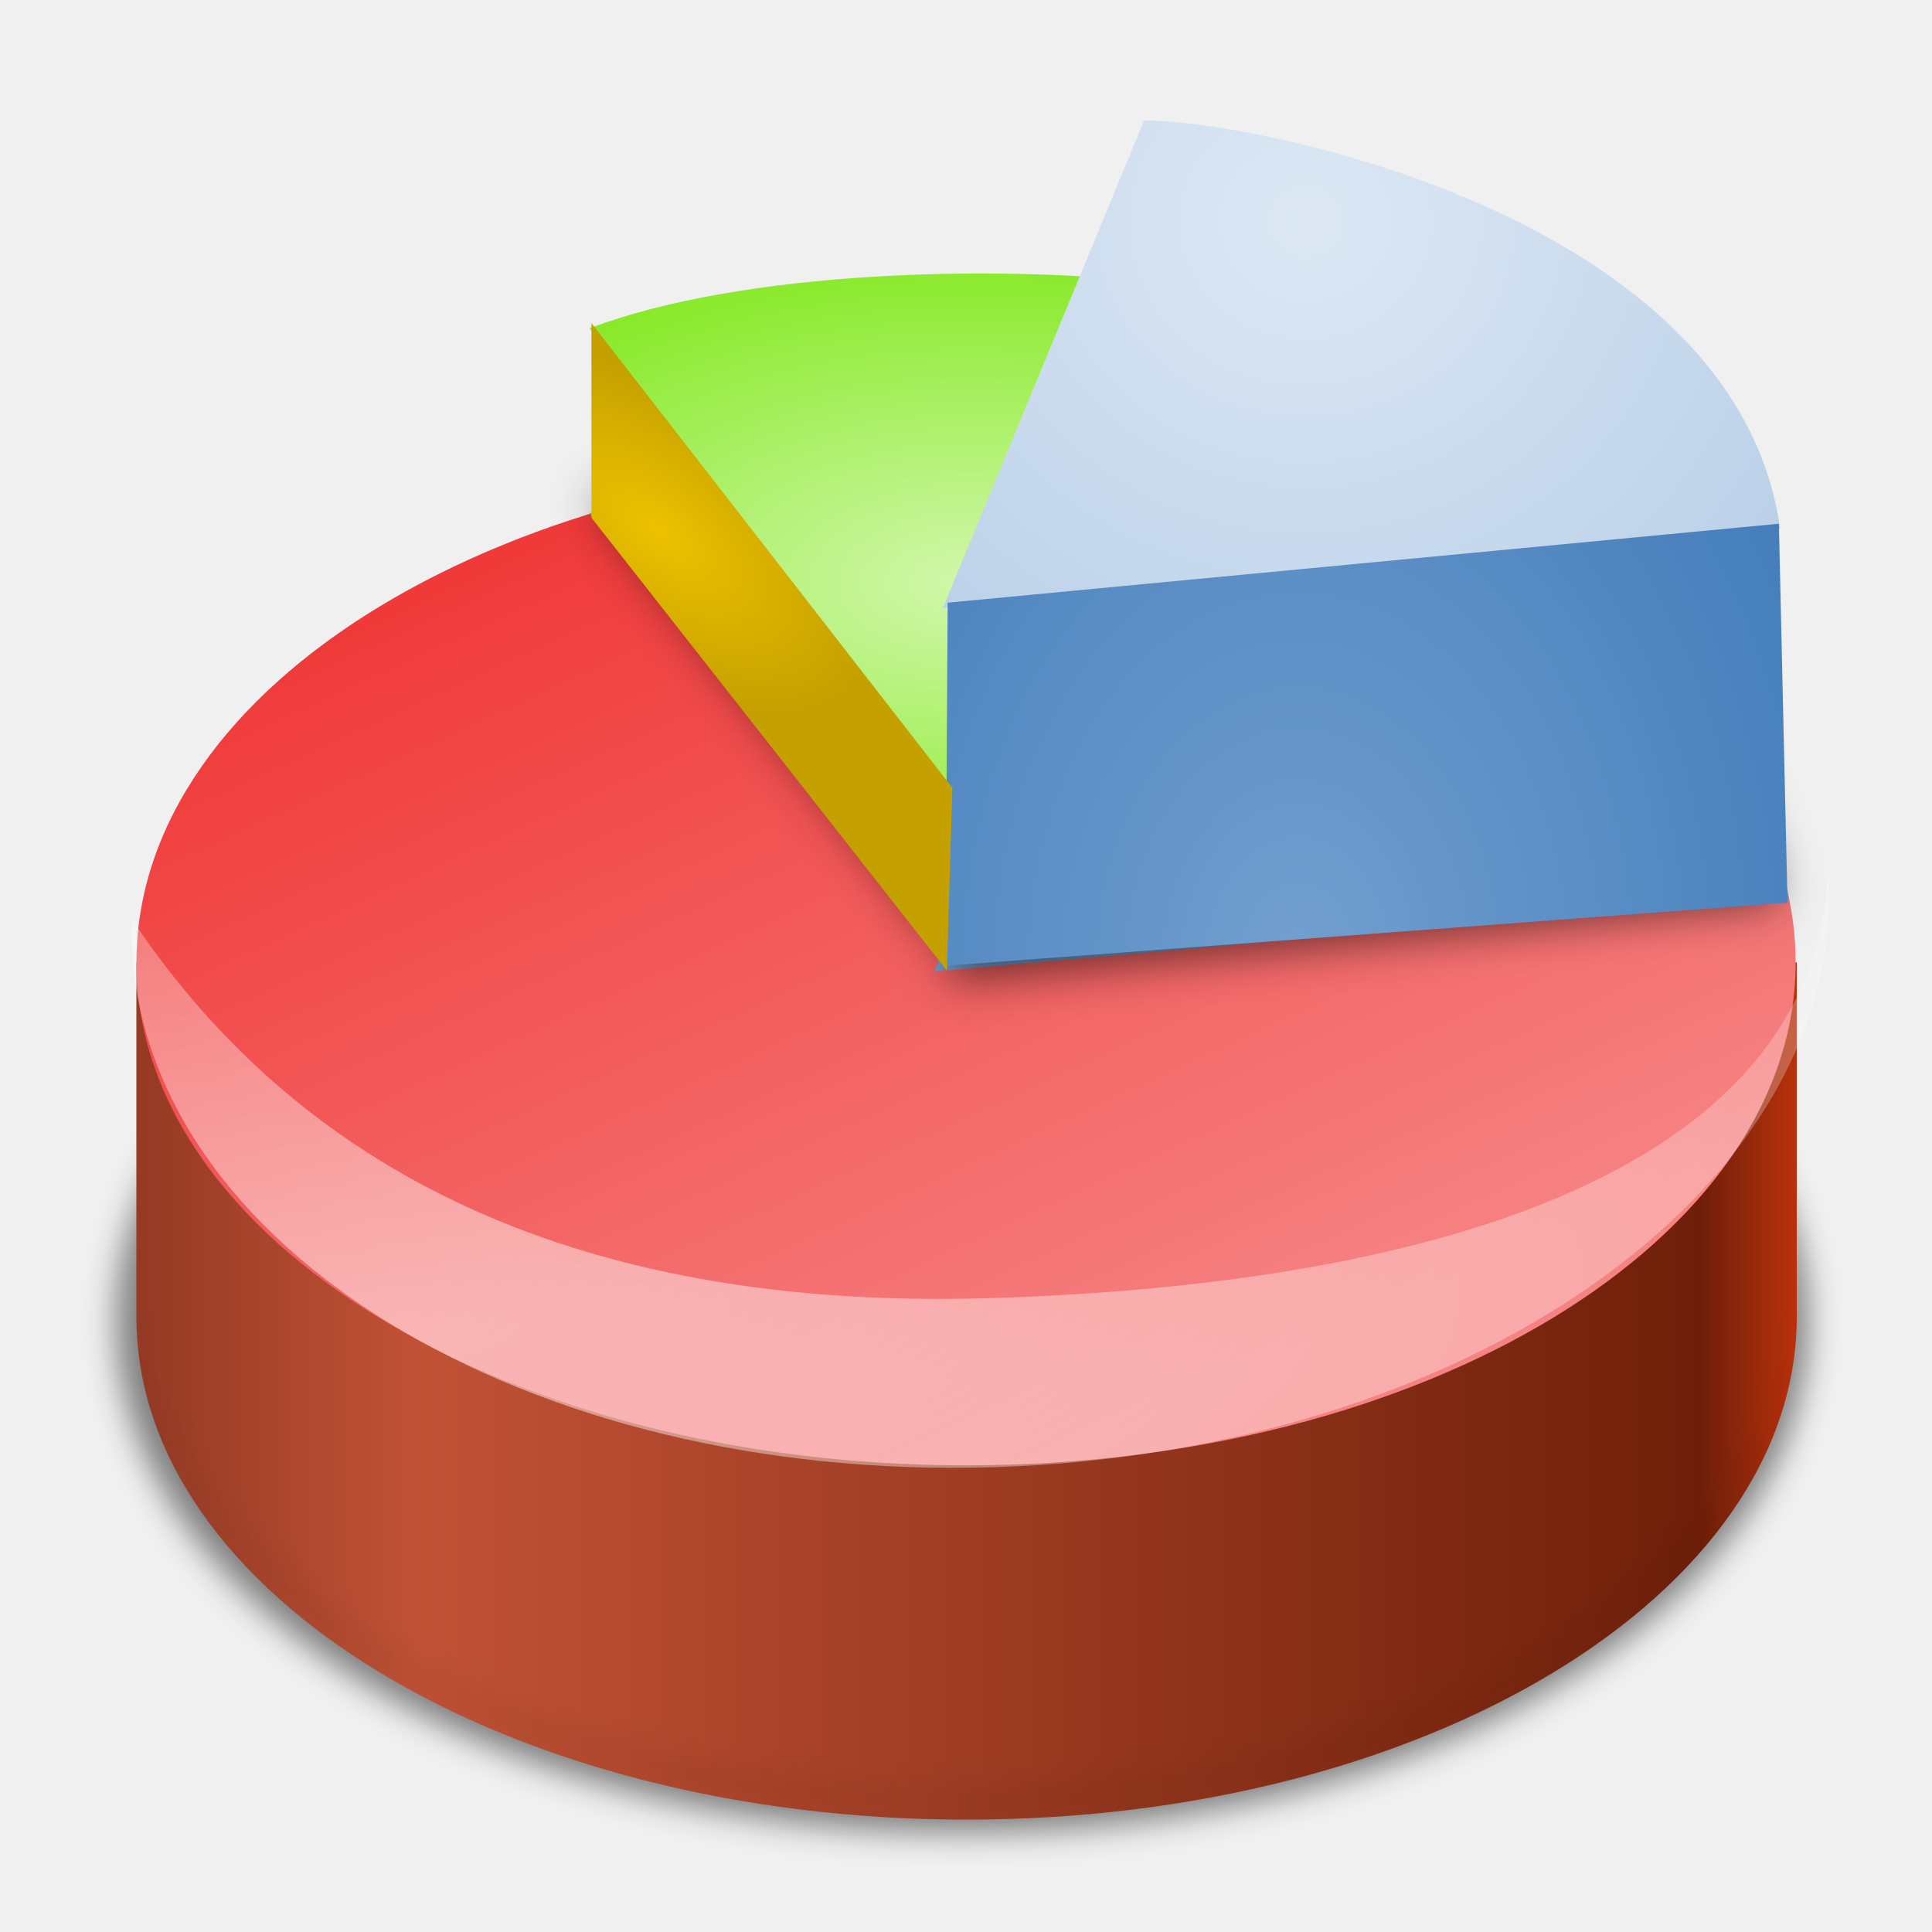
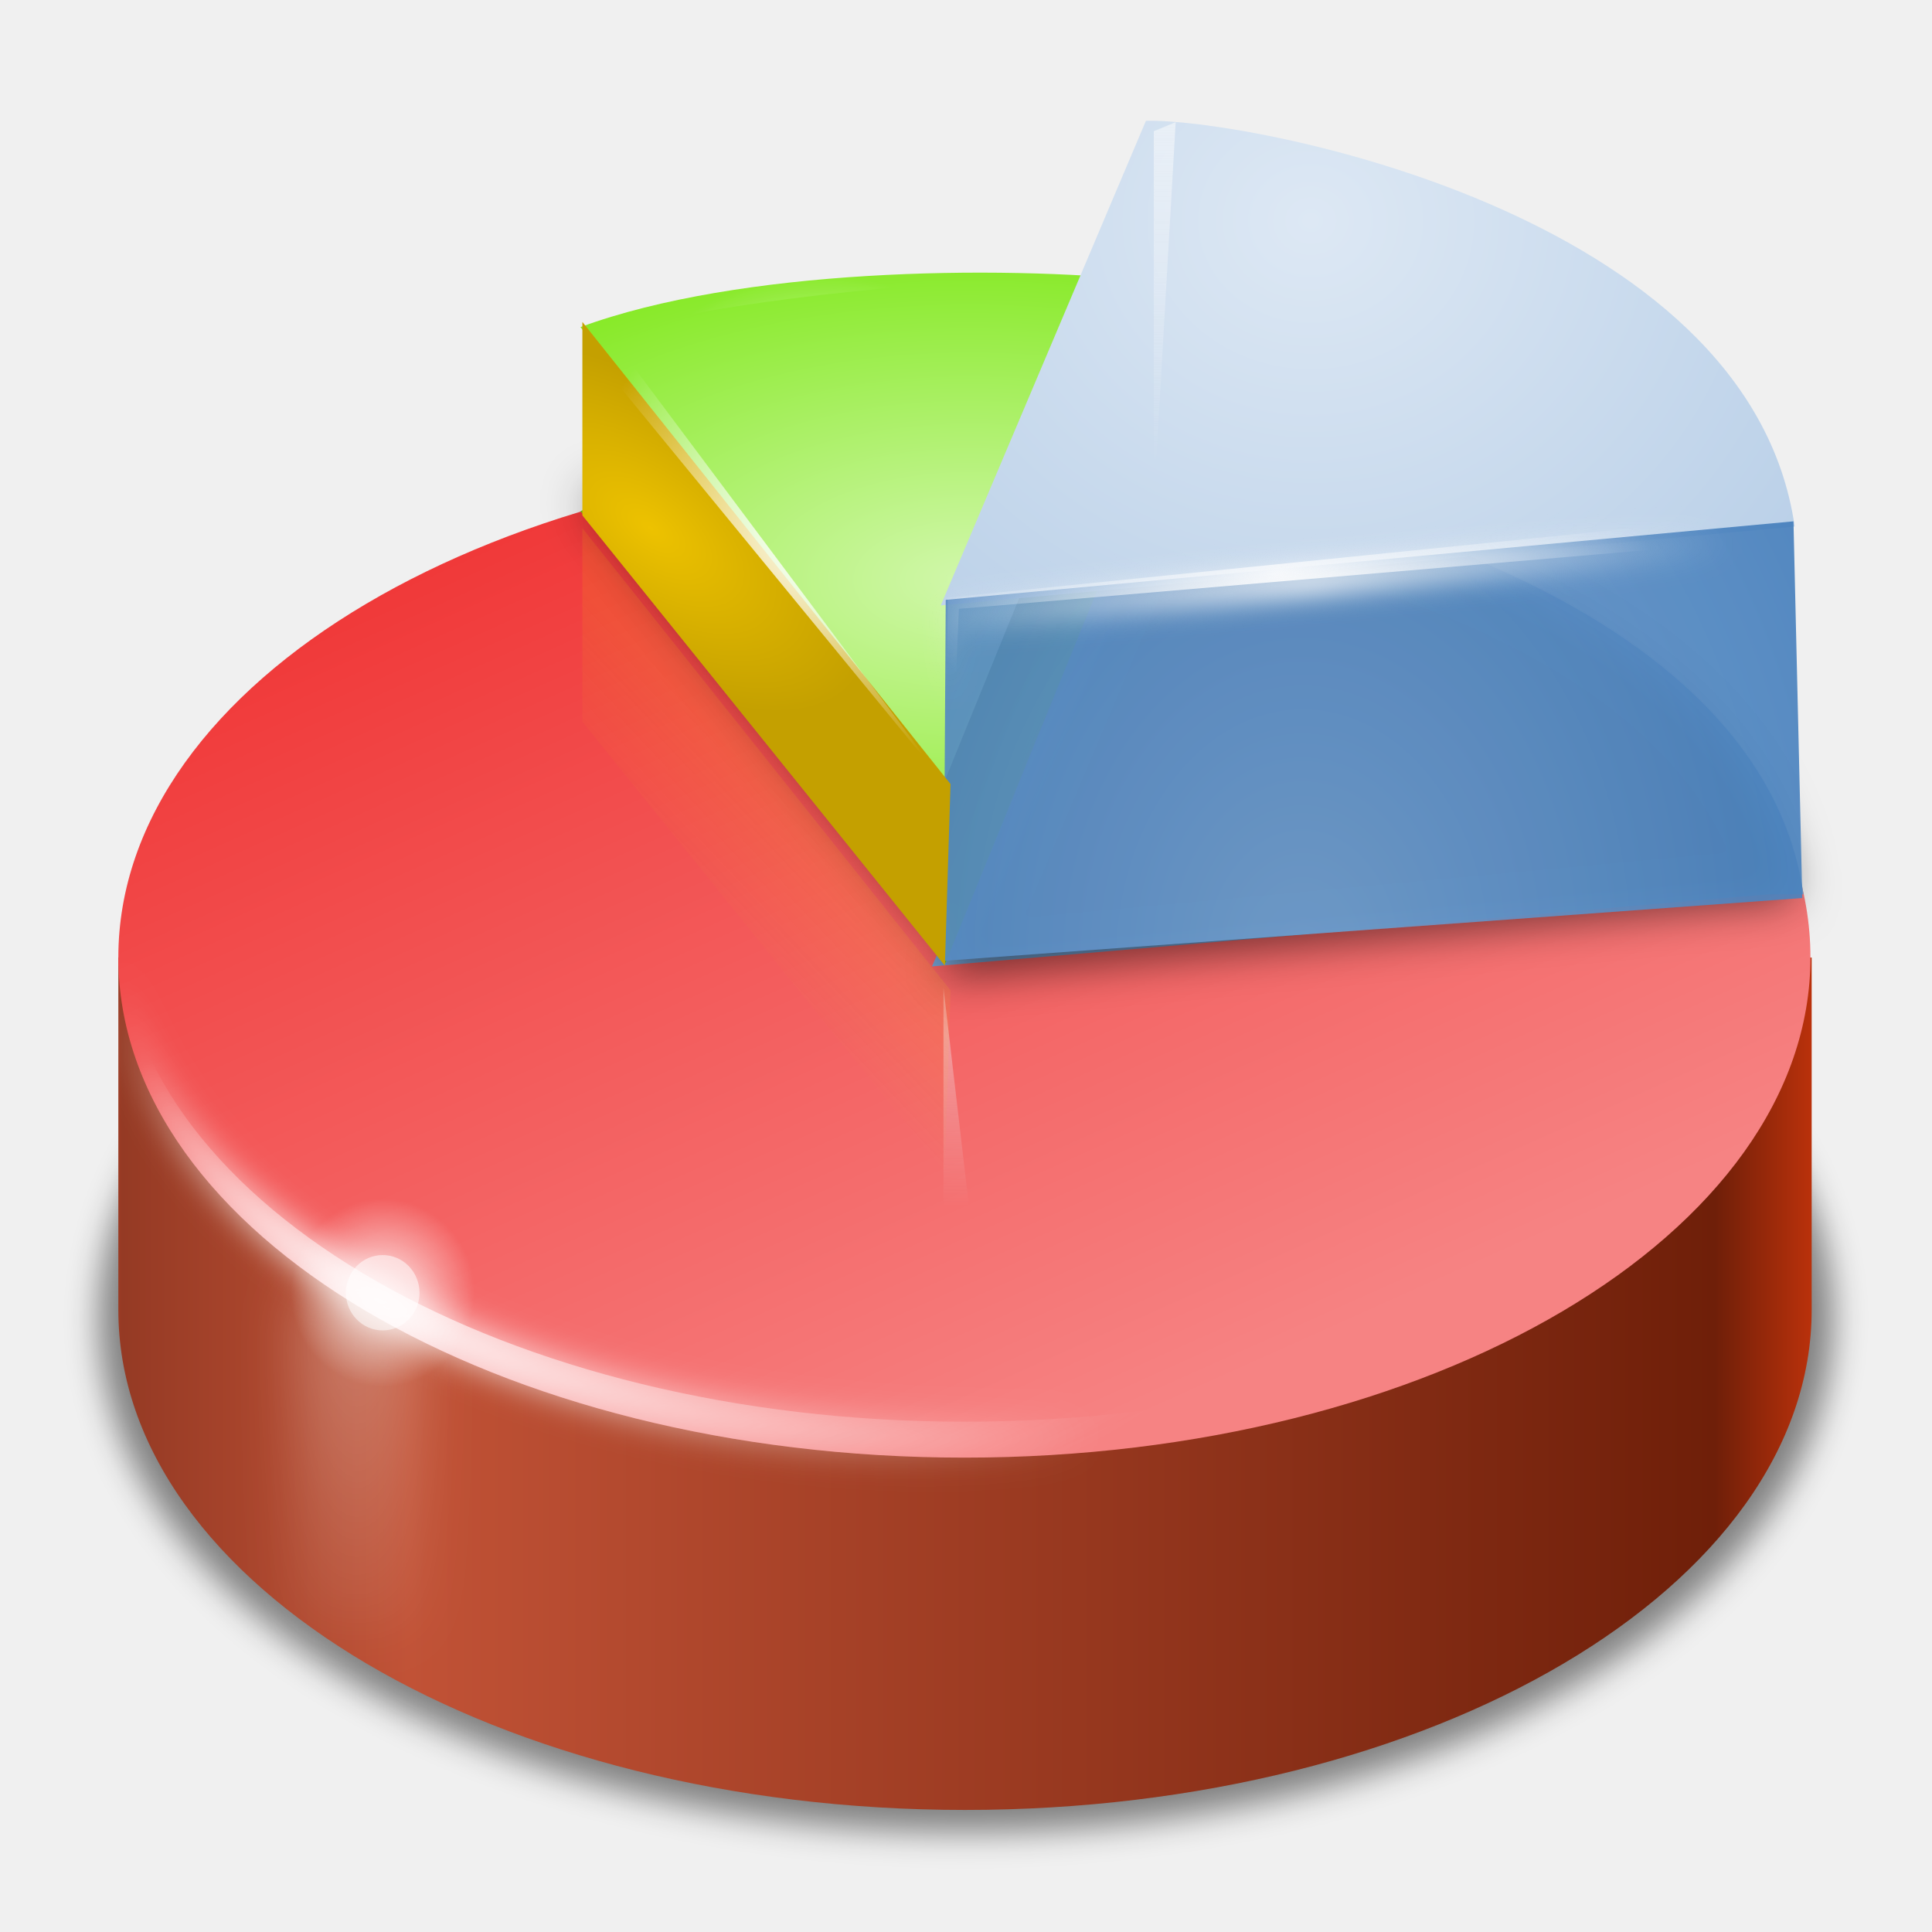
- <svg xmlns="http://www.w3.org/2000/svg" xmlns:xlink="http://www.w3.org/1999/xlink" width="24" height="24" id="svg2" version="1.1">
+ <svg xmlns="http://www.w3.org/2000/svg" xmlns:xlink="http://www.w3.org/1999/xlink" width="32" height="32" id="svg2" version="1.1">
  <defs id="defs4">
    <linearGradient y2="98.883" x2="118.348" y1="81.176" x1="106.025" gradientUnits="userSpaceOnUse" id="linearGradient17659-4">
      <stop id="stop17661-0" style="stop-color:#da4522;stop-opacity:1;" offset="0" />
      <stop offset="0.025" style="stop-color:#953a24;stop-opacity:1;" id="stop17667-4" />
      <stop offset="0.19" style="stop-color:#c15236;stop-opacity:1;" id="stop17665-75" />
      <stop id="stop17669-0" style="stop-color:#6f1f09;stop-opacity:1" offset="0.944" />
      <stop id="stop17663-8" style="stop-color:#ba310b;stop-opacity:1" offset="1" />
    </linearGradient>
    <linearGradient id="linearGradient5257-3">
      <stop style="stop-color:#ef2929;stop-opacity:1;" offset="0" id="stop5259-87" />
      <stop style="stop-color:#f68383;stop-opacity:1;" offset="1" id="stop5261-1" />
    </linearGradient>
    <linearGradient id="linearGradient17864-9">
      <stop style="stop-color:#d1f7ab;stop-opacity:1;" offset="0" id="stop17866-9" />
      <stop style="stop-color:#85e923;stop-opacity:1;" offset="1" id="stop17868-41" />
    </linearGradient>
    <linearGradient id="linearGradient17317-98">
      <stop style="stop-color:#dde8f4;stop-opacity:1;" offset="0" id="stop17319-1" />
      <stop style="stop-color:#bad0e8;stop-opacity:1;" offset="1" id="stop17321-6" />
    </linearGradient>
    <linearGradient id="linearGradient17325-1">
      <stop style="stop-color:#729fcf;stop-opacity:1;" offset="0" id="stop17327-8" />
      <stop style="stop-color:#3f7ab9;stop-opacity:1;" offset="1" id="stop17329-8" />
    </linearGradient>
    <linearGradient id="linearGradient17339-7">
      <stop id="stop17341-6" offset="0" style="stop-color:#729fcf;stop-opacity:0;" />
      <stop id="stop17343-4" offset="1" style="stop-color:#3f7ab9;stop-opacity:1;" />
    </linearGradient>
    <linearGradient id="linearGradient17767-1">
      <stop id="stop17771-8" offset="0" style="stop-color:#edc200;stop-opacity:1;" />
      <stop id="stop17769-4" offset="1" style="stop-color:#c4a000;stop-opacity:1;" />
    </linearGradient>
    <linearGradient y2="98.883" x2="118.348" y1="81.176" x1="106.025" gradientUnits="userSpaceOnUse" id="linearGradient17659-4-4">
      <stop id="stop17661-0-5" style="stop-color:#da4522;stop-opacity:1;" offset="0" />
      <stop offset="0.025" style="stop-color:#953a24;stop-opacity:1;" id="stop17667-4-2" />
      <stop offset="0.19" style="stop-color:#c15236;stop-opacity:1;" id="stop17665-75-0" />
      <stop id="stop17669-0-2" style="stop-color:#6f1f09;stop-opacity:1" offset="0.944" />
      <stop id="stop17663-8-2" style="stop-color:#ba310b;stop-opacity:1" offset="1" />
    </linearGradient>
    <linearGradient id="linearGradient5257-3-4">
      <stop style="stop-color:#ef2929;stop-opacity:1;" offset="0" id="stop5259-87-7" />
      <stop style="stop-color:#f68383;stop-opacity:1;" offset="1" id="stop5261-1-9" />
    </linearGradient>
    <linearGradient id="linearGradient17864-9-9">
      <stop style="stop-color:#d1f7ab;stop-opacity:1;" offset="0" id="stop17866-9-5" />
      <stop style="stop-color:#85e923;stop-opacity:1;" offset="1" id="stop17868-41-4" />
    </linearGradient>
    <linearGradient id="linearGradient17317-98-6">
      <stop style="stop-color:#dde8f4;stop-opacity:1;" offset="0" id="stop17319-1-0" />
      <stop style="stop-color:#bad0e8;stop-opacity:1;" offset="1" id="stop17321-6-9" />
    </linearGradient>
    <linearGradient id="linearGradient17325-1-6">
      <stop style="stop-color:#729fcf;stop-opacity:1;" offset="0" id="stop17327-8-0" />
      <stop style="stop-color:#3f7ab9;stop-opacity:1;" offset="1" id="stop17329-8-6" />
    </linearGradient>
    <linearGradient id="linearGradient17339-7-9">
      <stop id="stop17341-6-2" offset="0" style="stop-color:#729fcf;stop-opacity:0;" />
      <stop id="stop17343-4-5" offset="1" style="stop-color:#3f7ab9;stop-opacity:1;" />
    </linearGradient>
    <linearGradient id="linearGradient17767-1-0">
      <stop id="stop17771-8-6" offset="0" style="stop-color:#edc200;stop-opacity:1;" />
      <stop id="stop17769-4-4" offset="1" style="stop-color:#c4a000;stop-opacity:1;" />
    </linearGradient>
-     <filter color-interpolation-filters="sRGB" x="-0.102" width="1.204" y="-0.177" height="1.355" id="filter17137-2-6-5">
-       <feGaussianBlur stdDeviation="10.34" id="feGaussianBlur17139-7-8-2" />
-     </filter>
-     <filter color-interpolation-filters="sRGB" id="filter17179-8-1-7">
-       <feGaussianBlur stdDeviation="1.88" id="feGaussianBlur17181-6-7-9" />
-     </filter>
    <linearGradient xlink:href="#linearGradient17659-4-4-7" id="linearGradient16454-8-5" gradientUnits="userSpaceOnUse" gradientTransform="matrix(5.158612,0,0,4.731223,-448.5964,-290.6913)" x1="92.067" y1="96.875" x2="130.4" y2="96.875" />
    <linearGradient y2="98.883" x2="118.348" y1="81.176" x1="106.025" gradientUnits="userSpaceOnUse" id="linearGradient17659-4-4-7">
      <stop id="stop17661-0-5-4" style="stop-color:#da4522;stop-opacity:1;" offset="0" />
      <stop offset="0.025" style="stop-color:#953a24;stop-opacity:1;" id="stop17667-4-2-0" />
      <stop offset="0.19" style="stop-color:#c15236;stop-opacity:1;" id="stop17665-75-0-9" />
      <stop id="stop17669-0-2-6" style="stop-color:#6f1f09;stop-opacity:1" offset="0.944" />
      <stop id="stop17663-8-2-6" style="stop-color:#ba310b;stop-opacity:1" offset="1" />
    </linearGradient>
    <linearGradient xlink:href="#linearGradient5257-3-4-2" id="linearGradient16451-7-7" gradientUnits="userSpaceOnUse" gradientTransform="matrix(5.15485,0,0,4.731223,-448.2468,-290.6913)" x1="104.879" y1="69.007" x2="117.905" y2="96.292" />
    <linearGradient id="linearGradient5257-3-4-2">
      <stop style="stop-color:#ef2929;stop-opacity:1;" offset="0" id="stop5259-87-7-3" />
      <stop style="stop-color:#f68383;stop-opacity:1;" offset="1" id="stop5261-1-9-9" />
    </linearGradient>
    <radialGradient xlink:href="#linearGradient17039-7-8-2" id="radialGradient17529-6-3" gradientUnits="userSpaceOnUse" gradientTransform="matrix(0.8135621,0.2110374,-0.0750951,0.2894962,28.77986,89.43275)" cx="59.141" cy="179.921" fx="59.141" fy="179.921" r="96.547" />
    <linearGradient id="linearGradient17039-7-8-2">
      <stop style="stop-color:#ffffff;stop-opacity:1;" offset="0" id="stop17041-00-0-2" />
      <stop style="stop-color:#ffffff;stop-opacity:0;" offset="1" id="stop17043-2-3-4" />
    </linearGradient>
-     <filter color-interpolation-filters="sRGB" id="filter17525-5-9-8">
-       <feGaussianBlur stdDeviation="1.844" id="feGaussianBlur17527-7-7-0" />
-     </filter>
    <radialGradient xlink:href="#linearGradient17039-7-8-2" id="radialGradient17089-2-4" gradientUnits="userSpaceOnUse" gradientTransform="matrix(1,0,0,0.2990775,4.242641,135.6542)" cx="89.141" cy="226.731" fx="89.141" fy="226.731" r="96.547" />
-     <filter color-interpolation-filters="sRGB" x="-0.038" width="1.076" y="-0.128" height="1.256" id="filter17111-5-6-0">
-       <feGaussianBlur stdDeviation="3.689" id="feGaussianBlur17113-3-8-3" />
-     </filter>
-     <filter color-interpolation-filters="sRGB" x="-0.726" width="2.451" y="-0.171" height="1.342" id="filter17249-2-9-0">
-       <feGaussianBlur stdDeviation="2.053" id="feGaussianBlur17251-3-4-6" />
-     </filter>
    <linearGradient xlink:href="#linearGradient17755-5-3-5" id="linearGradient17761-3-7" x1="58.039" y1="166.623" x2="58.039" y2="206.623" gradientUnits="userSpaceOnUse" gradientTransform="translate(0,-6)" />
    <linearGradient id="linearGradient17755-5-3-5">
      <stop style="stop-color:#ffffff;stop-opacity:1;" offset="0" id="stop17757-7-3-4" />
      <stop style="stop-color:#ffffff;stop-opacity:0;" offset="1" id="stop17759-1-7-0" />
    </linearGradient>
-     <filter color-interpolation-filters="sRGB" x="-0.463" width="1.926" y="-0.163" height="1.326" id="filter17271-3-7-7">
-       <feGaussianBlur stdDeviation="3.162" id="feGaussianBlur17273-8-1-9" />
-     </filter>
    <linearGradient xlink:href="#linearGradient17277-7-1-6" id="linearGradient17283-5-4" x1="51.5" y1="162.75" x2="51.5" y2="186.298" gradientUnits="userSpaceOnUse" gradientTransform="translate(0,-6)" />
    <linearGradient id="linearGradient17277-7-1-6">
      <stop style="stop-color:#ffffff;stop-opacity:1;" offset="0" id="stop17279-7-8-1" />
      <stop style="stop-color:#ffffff;stop-opacity:0;" offset="1" id="stop17281-5-5-1" />
    </linearGradient>
-     <filter color-interpolation-filters="sRGB" id="filter17435-7-5-5">
-       <feGaussianBlur stdDeviation="2.451" id="feGaussianBlur17437-3-5-5" />
-     </filter>
-     <filter color-interpolation-filters="sRGB" id="filter17922-9-7-1">
-       <feGaussianBlur stdDeviation="2.676" id="feGaussianBlur17924-7-8-4" />
-     </filter>
    <radialGradient xlink:href="#linearGradient17864-9-9-0" id="radialGradient17870-0-1" cx="127.98" cy="83.405" fx="127.98" fy="83.405" r="32.413" gradientTransform="matrix(2.294735,0,0,1.15221,-165.7002,-19.58063)" gradientUnits="userSpaceOnUse" />
    <linearGradient id="linearGradient17864-9-9-0">
      <stop style="stop-color:#d1f7ab;stop-opacity:1;" offset="0" id="stop17866-9-5-1" />
      <stop style="stop-color:#85e923;stop-opacity:1;" offset="1" id="stop17868-41-4-3" />
    </linearGradient>
    <radialGradient xlink:href="#linearGradient17317-98-6-2" id="radialGradient17323-8-3" cx="166.913" cy="29.17" fx="166.913" fy="29.17" r="49.727" gradientTransform="matrix(1.382888,0,0,1.227692,-63.90907,0.6701719)" gradientUnits="userSpaceOnUse" />
    <linearGradient id="linearGradient17317-98-6-2">
      <stop style="stop-color:#dde8f4;stop-opacity:1;" offset="0" id="stop17319-1-0-9" />
      <stop style="stop-color:#bad0e8;stop-opacity:1;" offset="1" id="stop17321-6-9-5" />
    </linearGradient>
    <radialGradient xlink:href="#linearGradient17325-1-6-3" id="radialGradient17331-6-7" cx="166" cy="149.5" fx="166" fy="149.5" r="49" gradientTransform="matrix(1.530169,0,0,2.015169,-88.00796,-182.2678)" gradientUnits="userSpaceOnUse" />
    <linearGradient id="linearGradient17325-1-6-3">
      <stop style="stop-color:#729fcf;stop-opacity:1;" offset="0" id="stop17327-8-0-3" />
      <stop style="stop-color:#3f7ab9;stop-opacity:1;" offset="1" id="stop17329-8-6-7" />
    </linearGradient>
    <radialGradient xlink:href="#linearGradient17309-30-6-6" id="radialGradient17315-8-0" cx="163.25" cy="64.067" fx="163.25" fy="64.067" r="48.75" gradientTransform="matrix(0.8769831,0,0,0.4542322,20.08252,46.64878)" gradientUnits="userSpaceOnUse" />
    <linearGradient id="linearGradient17309-30-6-6">
      <stop style="stop-color:#eff4fa;stop-opacity:1;" offset="0" id="stop17311-3-4-3" />
      <stop style="stop-color:#eff4fa;stop-opacity:0;" offset="1" id="stop17313-0-9-2" />
    </linearGradient>
    <linearGradient xlink:href="#linearGradient17339-7-9-0" id="linearGradient17337-2-4" x1="167.5" y1="164.528" x2="167.5" y2="125" gradientUnits="userSpaceOnUse" gradientTransform="translate(0,-6)" />
    <linearGradient id="linearGradient17339-7-9-0">
      <stop id="stop17341-6-2-7" offset="0" style="stop-color:#729fcf;stop-opacity:0;" />
      <stop id="stop17343-4-5-0" offset="1" style="stop-color:#3f7ab9;stop-opacity:1;" />
    </linearGradient>
    <radialGradient xlink:href="#linearGradient17309-30-6-6" id="radialGradient17347-7-2" gradientUnits="userSpaceOnUse" gradientTransform="matrix(0.7549617,0,0,0.3910314,15.90884,84.92746)" cx="147.148" cy="108.233" fx="147.148" fy="108.233" r="48.75" />
    <radialGradient xlink:href="#linearGradient17651-0-6-2" id="radialGradient17657-1-6" cx="166.75" cy="65.9" fx="166.75" fy="65.9" r="48.75" gradientTransform="matrix(1,0,0,0.5128205,0,43.20513)" gradientUnits="userSpaceOnUse" />
    <linearGradient id="linearGradient17651-0-6-2">
      <stop style="stop-color:#fcfcfc;stop-opacity:1;" offset="0" id="stop17653-1-4-8" />
      <stop style="stop-color:#fcfcfc;stop-opacity:0;" offset="1" id="stop17655-1-4-3" />
    </linearGradient>
-     <filter color-interpolation-filters="sRGB" id="filter17647-3-4-3">
-       <feGaussianBlur stdDeviation="1.518" id="feGaussianBlur17649-6-0-9" />
-     </filter>
    <radialGradient xlink:href="#linearGradient17039-7-8-2" id="radialGradient17495-2-0" gradientUnits="userSpaceOnUse" gradientTransform="matrix(1,0,0,0.2990775,4.242641,100.1898)" cx="55.641" cy="193.295" fx="55.641" fy="193.295" r="96.547" />
    <linearGradient xlink:href="#linearGradient17533-1-9-3" id="linearGradient17539-1-8" x1="150.25" y1="31.5" x2="150.25" y2="69.75" gradientUnits="userSpaceOnUse" gradientTransform="translate(0,-6)" />
    <linearGradient id="linearGradient17533-1-9-3">
      <stop style="stop-color:#fcfcfc;stop-opacity:1;" offset="0" id="stop17535-0-0-5" />
      <stop style="stop-color:#fcfcfc;stop-opacity:0;" offset="1" id="stop17537-3-1-2" />
    </linearGradient>
-     <filter color-interpolation-filters="sRGB" id="filter17567-6-1-3">
-       <feGaussianBlur stdDeviation="0.258" id="feGaussianBlur17569-0-7-8" />
-     </filter>
-     <filter color-interpolation-filters="sRGB" id="filter17725-8-6-7">
-       <feGaussianBlur stdDeviation="1.476" id="feGaussianBlur17727-8-1-8" />
-     </filter>
    <radialGradient xlink:href="#linearGradient17731-7-8-6" id="radialGradient17737-3-1" cx="55" cy="158" fx="55" fy="158" r="15" gradientUnits="userSpaceOnUse" />
    <linearGradient id="linearGradient17731-7-8-6">
      <stop style="stop-color:#ffffff;stop-opacity:1;" offset="0" id="stop17733-99-0-3" />
      <stop style="stop-color:#ffffff;stop-opacity:0;" offset="1" id="stop17735-4-0-8" />
    </linearGradient>
    <radialGradient xlink:href="#linearGradient17767-1-0-8" id="radialGradient17773-6-2" cx="91.57" cy="82.041" fx="91.57" fy="82.041" r="20.86" gradientTransform="matrix(1.127756,0.8124553,-0.402854,0.5591949,21.35202,-49.5254)" gradientUnits="userSpaceOnUse" />
    <linearGradient id="linearGradient17767-1-0-8">
      <stop id="stop17771-8-6-5" offset="0" style="stop-color:#edc200;stop-opacity:1;" />
      <stop id="stop17769-4-4-4" offset="1" style="stop-color:#c4a000;stop-opacity:1;" />
    </linearGradient>
    <radialGradient xlink:href="#linearGradient17790-26-2-0" id="radialGradient17796-8-6" cx="110.625" cy="76.691" fx="110.625" fy="76.691" r="26.875" gradientTransform="matrix(1,0,0,1.05337,0,-10.09302)" gradientUnits="userSpaceOnUse" />
    <linearGradient id="linearGradient17790-26-2-0">
      <stop style="stop-color:#ffffff;stop-opacity:1;" offset="0" id="stop17792-7-3-6" />
      <stop style="stop-color:#ffffff;stop-opacity:0;" offset="1" id="stop17794-3-0-0" />
    </linearGradient>
-     <filter color-interpolation-filters="sRGB" id="filter17842-4-1-1">
-       <feGaussianBlur stdDeviation="1.785" id="feGaussianBlur17844-1-7-5" />
-     </filter>
    <radialGradient xlink:href="#linearGradient17848-3-0-5" id="radialGradient17854-7-3" cx="205.918" cy="94.268" fx="205.918" fy="94.268" r="13.071" gradientTransform="matrix(1.84164,0,0,1.553881,-173.3087,-58.21314)" gradientUnits="userSpaceOnUse" />
    <linearGradient id="linearGradient17848-3-0-5">
      <stop style="stop-color:#fcfcfc;stop-opacity:1;" offset="0" id="stop17850-7-9-1" />
      <stop style="stop-color:#fcfcfc;stop-opacity:0;" offset="1" id="stop17852-3-5-5" />
    </linearGradient>
    <linearGradient xlink:href="#linearGradient17930-3-5-6" id="linearGradient17936-7-4" x1="101.5" y1="101.5" x2="90" y2="112.653" gradientUnits="userSpaceOnUse" gradientTransform="translate(0,-6)" />
    <linearGradient id="linearGradient17930-3-5-6">
      <stop style="stop-color:#edd400;stop-opacity:1;" offset="0" id="stop17932-5-1-8" />
      <stop style="stop-color:#edd400;stop-opacity:0;" offset="1" id="stop17934-8-9-5" />
    </linearGradient>
    <filter color-interpolation-filters="sRGB" id="filter17179-3-3-5">
      <feGaussianBlur stdDeviation="1.88" id="feGaussianBlur17181-8-3-6" />
    </filter>
    <linearGradient xlink:href="#linearGradient17659-7-6-1" id="linearGradient6157" gradientUnits="userSpaceOnUse" gradientTransform="matrix(0.5506096,0,0,0.5302081,246.5222,134.084)" x1="92.067" y1="96.875" x2="130.4" y2="96.875" />
    <linearGradient y2="98.883" x2="118.348" y1="81.176" x1="106.025" gradientUnits="userSpaceOnUse" id="linearGradient17659-7-6-1">
      <stop id="stop17661-8-4-5" style="stop-color:#da4522;stop-opacity:1;" offset="0" />
      <stop offset="0.025" style="stop-color:#953a24;stop-opacity:1;" id="stop17667-7-0-2" />
      <stop offset="0.19" style="stop-color:#c15236;stop-opacity:1;" id="stop17665-7-6-9" />
      <stop id="stop17669-1-7-1" style="stop-color:#6f1f09;stop-opacity:1" offset="0.944" />
      <stop id="stop17663-6-1-7" style="stop-color:#ba310b;stop-opacity:1" offset="1" />
    </linearGradient>
    <linearGradient xlink:href="#linearGradient5257-5-8-9" id="linearGradient6154" gradientUnits="userSpaceOnUse" gradientTransform="matrix(0.550208,0,0,0.5302081,246.5596,134.084)" x1="104.879" y1="69.007" x2="117.905" y2="96.292" />
    <linearGradient id="linearGradient5257-5-8-9">
      <stop style="stop-color:#ef2929;stop-opacity:1;" offset="0" id="stop5259-8-8-1" />
      <stop style="stop-color:#f68383;stop-opacity:1;" offset="1" id="stop5261-4-5-2" />
    </linearGradient>
    <filter color-interpolation-filters="sRGB" id="filter17435-9-7-7">
      <feGaussianBlur stdDeviation="2.451" id="feGaussianBlur17437-5-3-2" />
    </filter>
    <filter color-interpolation-filters="sRGB" id="filter17922-7-7-2">
      <feGaussianBlur stdDeviation="2.676" id="feGaussianBlur17924-6-3-5" />
    </filter>
    <radialGradient xlink:href="#linearGradient17864-3-1-8" id="radialGradient6144" gradientUnits="userSpaceOnUse" gradientTransform="matrix(0.2449309,0,0,0.1291233,276.7174,164.4662)" cx="127.98" cy="83.405" fx="127.98" fy="83.405" r="32.413" />
    <linearGradient id="linearGradient17864-3-1-8">
      <stop style="stop-color:#d1f7ab;stop-opacity:1;" offset="0" id="stop17866-3-1-8" />
      <stop style="stop-color:#85e923;stop-opacity:1;" offset="1" id="stop17868-4-0-2" />
    </linearGradient>
    <radialGradient xlink:href="#linearGradient17317-9-7-0" id="radialGradient6141" gradientUnits="userSpaceOnUse" gradientTransform="matrix(0.147604,0,0,0.1375823,287.5822,166.7356)" cx="166.913" cy="29.17" fx="166.913" fy="29.17" r="49.727" />
    <linearGradient id="linearGradient17317-9-7-0">
      <stop style="stop-color:#dde8f4;stop-opacity:1;" offset="0" id="stop17319-6-5-2" />
      <stop style="stop-color:#bad0e8;stop-opacity:1;" offset="1" id="stop17321-4-8-6" />
    </linearGradient>
    <radialGradient xlink:href="#linearGradient17325-8-0-5" id="radialGradient6138" gradientUnits="userSpaceOnUse" gradientTransform="matrix(0.1633241,0,0,0.2258315,285.01,146.2345)" cx="166" cy="149.5" fx="166" fy="149.5" r="49" />
    <linearGradient id="linearGradient17325-8-0-5">
      <stop style="stop-color:#729fcf;stop-opacity:1;" offset="0" id="stop17327-6-2-5" />
      <stop style="stop-color:#3f7ab9;stop-opacity:1;" offset="1" id="stop17329-2-4-8" />
    </linearGradient>
    <filter color-interpolation-filters="sRGB" id="filter17725-6-3-7">
      <feGaussianBlur stdDeviation="1.476" id="feGaussianBlur17727-5-8-5" />
    </filter>
    <radialGradient xlink:href="#linearGradient17767-8-8-9" id="radialGradient6121" gradientUnits="userSpaceOnUse" gradientTransform="matrix(0.1203721,0.09104843,-0.04299902,0.06266661,296.6827,161.1104)" cx="91.57" cy="82.041" fx="91.57" fy="82.041" r="20.86" />
    <linearGradient id="linearGradient17767-8-8-9">
      <stop id="stop17771-2-4-1" offset="0" style="stop-color:#edc200;stop-opacity:1;" />
      <stop id="stop17769-3-1-3" offset="1" style="stop-color:#c4a000;stop-opacity:1;" />
    </linearGradient>
    <radialGradient xlink:href="#linearGradient17039-3-7-98-4" id="radialGradient6108" gradientUnits="userSpaceOnUse" gradientTransform="matrix(0.3809419,-0.01176371,0.00313628,0.128796,279.1225,160.1886)" cx="55.641" cy="193.295" fx="55.641" fy="193.295" r="96.547" />
    <linearGradient id="linearGradient17039-3-7-98-4">
      <stop id="stop17041-0-1-6-1" offset="0" style="stop-color:#ffffff;stop-opacity:1;" />
      <stop id="stop17043-1-0-3-4" offset="1" style="stop-color:#ffffff;stop-opacity:0;" />
    </linearGradient>
    <radialGradient r="96.547" fy="193.295" fx="55.641" cy="193.295" cx="55.641" gradientTransform="matrix(0.3809419,-0.01176371,0.00313628,0.128796,279.1225,160.1886)" gradientUnits="userSpaceOnUse" id="radialGradient4277" xlink:href="#linearGradient17039-3-7-98-4" />
+     <filter color-interpolation-filters="sRGB" id="filter17179-8-4-0">
+       <feGaussianBlur stdDeviation="1.88" id="feGaussianBlur17181-6-0-7" />
+     </filter>
+     <linearGradient xlink:href="#linearGradient17659-4-5-2" id="linearGradient5906" gradientUnits="userSpaceOnUse" gradientTransform="matrix(0.7455806,0,0,0.6838095,228.6638,71.48603)" x1="92.067" y1="96.875" x2="130.4" y2="96.875" />
+     <linearGradient y2="98.883" x2="118.348" y1="81.176" x1="106.025" gradientUnits="userSpaceOnUse" id="linearGradient17659-4-5-2">
+       <stop id="stop17661-0-8-7" style="stop-color:#da4522;stop-opacity:1;" offset="0" />
+       <stop offset="0.025" style="stop-color:#953a24;stop-opacity:1;" id="stop17667-4-5-9" />
+       <stop offset="0.19" style="stop-color:#c15236;stop-opacity:1;" id="stop17665-75-4-7" />
+       <stop id="stop17669-0-1-0" style="stop-color:#6f1f09;stop-opacity:1" offset="0.944" />
+       <stop id="stop17663-8-7-5" style="stop-color:#ba310b;stop-opacity:1" offset="1" />
+     </linearGradient>
+     <linearGradient xlink:href="#linearGradient5257-3-0-1" id="linearGradient5908" gradientUnits="userSpaceOnUse" gradientTransform="matrix(0.7450369,0,0,0.6838095,228.7143,71.48603)" x1="104.879" y1="69.007" x2="117.905" y2="96.292" />
+     <linearGradient id="linearGradient5257-3-0-1">
+       <stop style="stop-color:#ef2929;stop-opacity:1;" offset="0" id="stop5259-87-2-8" />
+       <stop style="stop-color:#f68383;stop-opacity:1;" offset="1" id="stop5261-1-8-2" />
+     </linearGradient>
+     <radialGradient xlink:href="#linearGradient17039-7-5-8" id="radialGradient5910" gradientUnits="userSpaceOnUse" gradientTransform="matrix(0.8135621,0.2110374,-0.0750951,0.2894962,28.77986,89.43275)" cx="59.141" cy="179.921" fx="59.141" fy="179.921" r="96.547" />
+     <linearGradient id="linearGradient17039-7-5-8">
+       <stop style="stop-color:#ffffff;stop-opacity:1;" offset="0" id="stop17041-00-2-8" />
+       <stop style="stop-color:#ffffff;stop-opacity:0;" offset="1" id="stop17043-2-7-9" />
+     </linearGradient>
+     <filter color-interpolation-filters="sRGB" id="filter17525-5-2-8">
+       <feGaussianBlur stdDeviation="1.844" id="feGaussianBlur17527-7-8-1" />
+     </filter>
+     <linearGradient xlink:href="#linearGradient17755-5-9-9" id="linearGradient5912" gradientUnits="userSpaceOnUse" gradientTransform="translate(0,-6)" x1="58.039" y1="166.623" x2="58.039" y2="206.623" />
+     <linearGradient id="linearGradient17755-5-9-9">
+       <stop style="stop-color:#ffffff;stop-opacity:1;" offset="0" id="stop17757-7-9-8" />
+       <stop style="stop-color:#ffffff;stop-opacity:0;" offset="1" id="stop17759-1-3-9" />
+     </linearGradient>
+     <filter color-interpolation-filters="sRGB" x="-0.463" width="1.926" y="-0.163" height="1.326" id="filter17271-3-4-6">
+       <feGaussianBlur stdDeviation="3.162" id="feGaussianBlur17273-8-6-0" />
+     </filter>
+     <filter color-interpolation-filters="sRGB" id="filter17435-7-8-7">
+       <feGaussianBlur stdDeviation="2.451" id="feGaussianBlur17437-3-8-0" />
+     </filter>
+     <filter color-interpolation-filters="sRGB" id="filter17922-9-0-6">
+       <feGaussianBlur stdDeviation="2.676" id="feGaussianBlur17924-7-4-2" />
+     </filter>
+     <radialGradient xlink:href="#linearGradient17864-9-5-7" id="radialGradient5914" gradientUnits="userSpaceOnUse" gradientTransform="matrix(0.331661,0,0,0.1665304,269.5511,110.67)" cx="127.98" cy="83.405" fx="127.98" fy="83.405" r="32.413" />
+     <linearGradient id="linearGradient17864-9-5-7">
+       <stop style="stop-color:#d1f7ab;stop-opacity:1;" offset="0" id="stop17866-9-8-1" />
+       <stop style="stop-color:#85e923;stop-opacity:1;" offset="1" id="stop17868-41-8-0" />
+     </linearGradient>
+     <radialGradient xlink:href="#linearGradient17317-98-8-9" id="radialGradient5916" gradientUnits="userSpaceOnUse" gradientTransform="matrix(0.1998706,0,0,0.1774399,284.2631,113.5969)" cx="166.913" cy="29.17" fx="166.913" fy="29.17" r="49.727" />
+     <linearGradient id="linearGradient17317-98-8-9">
+       <stop style="stop-color:#dde8f4;stop-opacity:1;" offset="0" id="stop17319-1-06-3" />
+       <stop style="stop-color:#bad0e8;stop-opacity:1;" offset="1" id="stop17321-6-97-2" />
+     </linearGradient>
+     <radialGradient xlink:href="#linearGradient17325-1-1-8" id="radialGradient5918" gradientUnits="userSpaceOnUse" gradientTransform="matrix(0.2211572,0,0,0.291255,280.7801,87.1566)" cx="166" cy="149.5" fx="166" fy="149.5" r="49" />
+     <linearGradient id="linearGradient17325-1-1-8">
+       <stop style="stop-color:#729fcf;stop-opacity:1;" offset="0" id="stop17327-8-6-2" />
+       <stop style="stop-color:#3f7ab9;stop-opacity:1;" offset="1" id="stop17329-8-5-1" />
+     </linearGradient>
+     <radialGradient xlink:href="#linearGradient17309-30-2-0" id="radialGradient5920" gradientUnits="userSpaceOnUse" gradientTransform="matrix(0.1267515,0,0,0.06565075,296.4026,120.2422)" cx="163.25" cy="64.067" fx="163.25" fy="64.067" r="48.75" />
+     <linearGradient id="linearGradient17309-30-2-0">
+       <stop style="stop-color:#eff4fa;stop-opacity:1;" offset="0" id="stop17311-3-8-2" />
+       <stop style="stop-color:#eff4fa;stop-opacity:0;" offset="1" id="stop17313-0-8-4" />
+     </linearGradient>
+     <radialGradient xlink:href="#linearGradient17309-30-2-0" id="radialGradient5922" gradientUnits="userSpaceOnUse" gradientTransform="matrix(0.1091156,0,0,0.05651626,295.7993,125.7747)" cx="147.148" cy="108.233" fx="147.148" fy="108.233" r="48.75" />
+     <radialGradient xlink:href="#linearGradient17651-0-8-6" id="radialGradient5924" gradientUnits="userSpaceOnUse" gradientTransform="matrix(1,0,0,0.5128205,0,43.20513)" cx="166.75" cy="65.9" fx="166.75" fy="65.9" r="48.75" />
+     <linearGradient id="linearGradient17651-0-8-6">
+       <stop style="stop-color:#fcfcfc;stop-opacity:1;" offset="0" id="stop17653-1-8-8" />
+       <stop style="stop-color:#fcfcfc;stop-opacity:0;" offset="1" id="stop17655-1-1-9" />
+     </linearGradient>
+     <filter color-interpolation-filters="sRGB" id="filter17647-3-8-9">
+       <feGaussianBlur stdDeviation="1.518" id="feGaussianBlur17649-6-4-6" />
+     </filter>
+     <radialGradient xlink:href="#linearGradient17039-7-5-8" id="radialGradient5926" gradientUnits="userSpaceOnUse" gradientTransform="matrix(0.1445312,0,0,0.04322604,294.1132,127.9805)" cx="55.641" cy="193.295" fx="55.641" fy="193.295" r="96.547" />
+     <linearGradient xlink:href="#linearGradient17533-1-2-1" id="linearGradient5928" gradientUnits="userSpaceOnUse" gradientTransform="matrix(0.1445312,0,0,0.1445312,293.5,112.6328)" x1="150.25" y1="31.5" x2="150.25" y2="69.75" />
+     <linearGradient id="linearGradient17533-1-2-1">
+       <stop style="stop-color:#fcfcfc;stop-opacity:1;" offset="0" id="stop17535-0-07-1" />
+       <stop style="stop-color:#fcfcfc;stop-opacity:0;" offset="1" id="stop17537-3-3-1" />
+     </linearGradient>
+     <radialGradient xlink:href="#linearGradient17731-7-5-1" id="radialGradient5930" gradientUnits="userSpaceOnUse" cx="55" cy="158" fx="55" fy="158" r="15" />
+     <linearGradient id="linearGradient17731-7-5-1">
+       <stop style="stop-color:#ffffff;stop-opacity:1;" offset="0" id="stop17733-99-2-5" />
+       <stop style="stop-color:#ffffff;stop-opacity:0;" offset="1" id="stop17735-4-00-3" />
+     </linearGradient>
+     <radialGradient xlink:href="#linearGradient17767-1-7-9" id="radialGradient5932" gradientUnits="userSpaceOnUse" gradientTransform="matrix(0.1629959,0.1174252,-0.05822499,0.08082114,296.586,106.342)" cx="91.57" cy="82.041" fx="91.57" fy="82.041" r="20.86" />
+     <linearGradient id="linearGradient17767-1-7-9">
+       <stop id="stop17771-8-5-4" offset="0" style="stop-color:#edc200;stop-opacity:1;" />
+       <stop id="stop17769-4-49-6" offset="1" style="stop-color:#c4a000;stop-opacity:1;" />
+     </linearGradient>
+     <radialGradient xlink:href="#linearGradient17790-26-22-7" id="radialGradient5934" gradientUnits="userSpaceOnUse" gradientTransform="matrix(0.1445312,0,0,0.1522449,293.5,112.0412)" cx="110.625" cy="76.691" fx="110.625" fy="76.691" r="26.875" />
+     <linearGradient id="linearGradient17790-26-22-7">
+       <stop style="stop-color:#ffffff;stop-opacity:1;" offset="0" id="stop17792-7-4-6" />
+       <stop style="stop-color:#ffffff;stop-opacity:0;" offset="1" id="stop17794-3-5-3" />
+     </linearGradient>
+     <linearGradient xlink:href="#linearGradient17930-3-1-2" id="linearGradient5936" gradientUnits="userSpaceOnUse" gradientTransform="matrix(0.1445312,0,0,0.1445312,293.5,112.6328)" x1="101.5" y1="101.5" x2="90" y2="112.653" />
+     <linearGradient id="linearGradient17930-3-1-2">
+       <stop style="stop-color:#edd400;stop-opacity:1;" offset="0" id="stop17932-5-10-0" />
+       <stop style="stop-color:#edd400;stop-opacity:0;" offset="1" id="stop17934-8-6-1" />
+     </linearGradient>
  </defs>
-   <g id="layer1" transform="translate(-1938.743,-890.779)">
-     <g transform="translate(1642.743,722.779)" style="display:inline;enable-background:new" id="g6161">
-       <rect y="168" x="296" height="24" width="24" id="rect3986-2-4-6" style="opacity:0;fill:#fcaf3e;fill-opacity:0.929;fill-rule:evenodd;stroke:none;display:inline;enable-background:new" />
-       <path style="opacity:0.465;color:#000000;fill:#000000;fill-opacity:1;fill-rule:evenodd;stroke:none;stroke-width:3;marker:none;visibility:visible;display:inline;overflow:visible;filter:url(#filter17179-3-3-5);enable-background:accumulate" id="path17141-9-0-0" d="m 225.567,202.613 c 0,32.218 -45.43,58.336 -101.47,58.336 -56.04,0 -101.47,-26.118 -101.47,-58.336 0,-32.218 45.43,-58.336 101.47,-58.336 56.04,0 101.47,26.118 101.47,58.336 z" transform="matrix(0.1035803,0,0,0.1087525,295.0971,162.3803)" />
-       <path id="path12964-9-9-1" d="m 317.966,179.954 c -1.182,-2.662 -5.191,-4.622 -9.958,-4.622 -4.767,0 -7.191,1.494 -8.374,4.157 l -1.94,0.466 0,4.401 c 0,3.451 4.618,6.248 10.313,6.248 5.696,0 10.313,-2.797 10.313,-6.248 l 0,-4.401 -0.355,0 0,0 z" style="fill:url(#linearGradient6157);fill-opacity:1;fill-rule:nonzero;stroke:none;display:inline" />
-       <path id="path12971-8-0-2" d="m 318.306,179.954 c 0,3.452 -4.614,6.249 -10.305,6.249 -5.692,0 -10.306,-2.797 -10.306,-6.249 0,-3.452 4.615,-6.249 10.306,-6.249 5.692,0 10.305,2.797 10.305,6.249 l 0,0 z" style="fill:url(#linearGradient6154);fill-opacity:1;fill-rule:nonzero;stroke:none;display:inline" />
-       <path id="path12985-3-6-7" d="m 318.221,179.165 c -0.555,-3.958 -6.84,-5.218 -8.01,-5.182 l -2.606,6.083 10.188,-0.901 0.427,-5e-5 z" style="fill:#729fcf;fill-rule:nonzero;stroke:none;display:inline" />
-       <path id="path12999-0-4-5" d="m 307.768,180.027 -4.445,-5.65 c 1.936,-0.731 5.07,-0.778 6.919,-0.58 l -2.474,6.23 z" style="fill:#73d216;fill-rule:nonzero;stroke:none;display:inline" />
-       <path transform="matrix(0.106736,0,0,0.1120658,294.4036,166.6605)" id="path17349-1-5-0" d="M 222.14,112.083 C 216.945,76.768 159.059,66.524 148.1,66.845 l -23.414,54.031 97.455,-8.793 z" style="opacity:0.524;fill:#000000;fill-opacity:1;fill-rule:nonzero;stroke:none;display:inline;filter:url(#filter17435-9-7-7)" />
-       <path transform="matrix(0.106736,0,0,0.1120658,294.4036,166.6605)" id="path17872-4-7-6" d="M 125.214,117.763 83.567,67.345 C 101.707,60.823 131.069,60.405 148.393,62.173 l -23.179,55.591 z" style="opacity:0.465;fill:#000000;fill-opacity:1;fill-rule:nonzero;stroke:none;display:inline;filter:url(#filter17922-7-7-2)" />
-       <path style="fill:url(#radialGradient6144);fill-opacity:1;fill-rule:nonzero;stroke:none;display:inline" d="m 307.768,177.728 -4.445,-5.65 c 1.936,-0.731 5.07,-0.778 6.919,-0.58 l -2.474,6.23 z" id="path17763-7-8-2" />
-       <path style="fill:url(#radialGradient6141);fill-opacity:1;fill-rule:nonzero;stroke:none;display:inline" d="m 318.114,174.57 c -0.555,-3.958 -6.733,-5.106 -7.903,-5.07 l -2.499,6.055 10.402,-0.985 z" id="path17303-5-6-4" />
-       <path id="path17305-7-5-5" d="m 307.772,175.486 -0.027,4.511 10.46,-0.784 -0.107,-4.707 -10.327,0.981 z" style="color:#000000;fill:url(#radialGradient6138);fill-opacity:1;fill-rule:evenodd;stroke:none;stroke-width:3;marker:none;visibility:visible;display:inline;overflow:visible;enable-background:accumulate" />
-       <path transform="matrix(0.106736,0,0,0.1120658,294.4036,166.6605)" id="path17671-0-0-2" d="m 30.899,156.089 c -0.041,0.664 -0.062,1.331 -0.062,2 0,30.8 43.236,55.75 96.562,55.75 53.327,0 96.531,-24.95 96.531,-55.75 0,-0.669 -0.022,-1.336 -0.062,-2 -1.823,29.874 -44.301,53.75 -96.469,53.75 -52.168,0 -94.677,-23.876 -96.5,-53.75 z" style="opacity:0.047;fill:#000000;fill-opacity:1;fill-rule:nonzero;stroke:none;display:inline;filter:url(#filter17725-6-3-7)" />
-       <path id="path17765-2-2-0" d="m 307.762,180.057 -4.415,-5.626 0,-2.417 4.484,5.773 -0.069,2.27 z" style="color:#000000;fill:url(#radialGradient6121);fill-opacity:1;fill-rule:evenodd;stroke:none;stroke-width:3;marker:none;visibility:visible;display:inline;overflow:visible;enable-background:accumulate" />
-       <path style="opacity:0.511;fill:url(#radialGradient4277);fill-opacity:1;fill-rule:nonzero;stroke:none" d="m 297.637,179.42 c 0,0 -0.002,0.164 -7.4e-4,0.247 0.091,3.802 4.886,6.737 10.708,6.559 5.822,-0.178 10.465,-3.401 10.374,-7.203 -10e-4,-0.083 -0.005,-0.165 -0.012,-0.247 -0.11,3.693 -4.714,5.176 -10.409,5.35 -5.696,0.174 -8.85,-1.997 -10.659,-4.707 z" id="path96327-2" />
+   <g id="layer1" transform="translate(-1933.743,-883.779)">
+     <g transform="translate(1637.743,767.779)" style="display:inline;enable-background:new" id="g5938">
+       <g transform="matrix(1.004184,0,0,1.027897,-1.242663,-2.430485)" id="g5881">
+         <path transform="matrix(0.1409437,0,0,0.1415465,294.4468,107.7998)" d="m 225.567,202.613 c 0,32.218 -45.43,58.336 -101.47,58.336 -56.04,0 -101.47,-26.118 -101.47,-58.336 0,-32.218 45.43,-58.336 101.47,-58.336 56.04,0 101.47,26.118 101.47,58.336 z" id="path17141-8-8-4" style="opacity:0.465;color:#000000;fill:#000000;fill-opacity:1;fill-rule:evenodd;stroke:none;stroke-width:3;marker:none;visibility:visible;display:inline;overflow:visible;filter:url(#filter17179-8-4-0);enable-background:accumulate" />
+         <path style="fill:url(#linearGradient5906);fill-opacity:1;fill-rule:nonzero;stroke:none" d="m 325.406,130.645 c -1.601,-3.433 -7.029,-5.961 -13.484,-5.961 -6.455,0 -9.738,1.927 -11.339,5.361 l -2.627,0.601 0,5.676 c 0,4.451 6.253,8.059 13.965,8.059 7.713,0 13.965,-3.608 13.965,-8.059 l 0,-5.676 -0.481,0 0,0 z" id="path12964-1-9-2" />
+         <path style="fill:url(#linearGradient5908);fill-opacity:1;fill-rule:nonzero;stroke:none" d="m 325.866,130.645 c 0,4.452 -6.247,8.059 -13.955,8.059 -7.707,0 -13.955,-3.608 -13.955,-8.059 0,-4.452 6.249,-8.059 13.955,-8.059 7.707,0 13.955,3.608 13.955,8.059 l 0,0 z" id="path12971-9-4-6" />
+         <path style="fill:#729fcf;fill-rule:nonzero;stroke:none" d="m 325.751,129.627 c -0.751,-5.104 -9.262,-6.729 -10.846,-6.683 l -3.529,7.845 13.795,-1.162 0.579,-6e-5 z" id="path12985-5-0-4" />
+         <path style="fill:#73d216;fill-rule:nonzero;stroke:none" d="m 311.597,130.738 -6.019,-7.287 c 2.622,-0.943 6.865,-1.003 9.369,-0.748 l -3.35,8.035 z" id="path12999-5-4-4" />
+         <path style="fill:url(#radialGradient5910);fill-opacity:1;fill-rule:nonzero;stroke:none;filter:url(#filter17525-5-2-8)" d="m 30.899,116.625 c -0.041,0.664 -0.062,1.331 -0.062,2 0,30.8 43.236,55.75 96.562,55.75 53.327,0 96.531,-24.95 96.531,-55.75 0,-0.669 -0.022,-1.336 -0.062,-2 -1.823,29.874 -44.301,53.75 -96.469,53.75 -52.168,0 -94.677,-23.876 -96.5,-53.75 z" id="path17034-1-9-7" transform="matrix(0.1445312,0,0,0.1445312,293.5,113.5)" />
+         <rect ry="4.596" rx="1.828" y="155.227" x="51.21" height="38.792" width="13.657" id="rect17253-11-3-5" style="opacity:0.247;color:#000000;fill:url(#linearGradient5912);fill-opacity:1;fill-rule:evenodd;stroke:none;stroke-width:3;marker:none;visibility:visible;display:inline;overflow:visible;filter:url(#filter17271-3-4-6);enable-background:accumulate" transform="matrix(0.1445312,0,0,0.1445312,293.5,113.5)" />
+         <path style="opacity:0.524;fill:#000000;fill-opacity:1;fill-rule:nonzero;stroke:none;filter:url(#filter17435-7-8-7)" d="M 222.14,112.083 C 216.945,76.768 159.059,66.524 148.1,66.845 l -23.414,54.031 97.455,-8.793 z" id="path17349-0-2-6" transform="matrix(0.1445312,0,0,0.1445312,293.5,113.5)" />
+         <path style="opacity:0.465;fill:#000000;fill-opacity:1;fill-rule:nonzero;stroke:none;filter:url(#filter17922-9-0-6)" d="M 125.214,117.763 83.567,67.345 C 101.707,60.823 131.069,60.405 148.393,62.173 l -23.179,55.591 z" id="path17872-0-8-6" transform="matrix(0.1445312,0,0,0.1445312,293.5,113.5)" />
+         <path id="path17763-73-6-0" d="m 311.597,127.774 -6.019,-7.287 c 2.622,-0.943 6.865,-1.003 9.369,-0.748 l -3.35,8.035 z" style="fill:url(#radialGradient5914);fill-opacity:1;fill-rule:nonzero;stroke:none" />
+         <path id="path17303-0-4-7" d="m 325.606,123.701 c -0.751,-5.104 -9.117,-6.585 -10.701,-6.538 l -3.384,7.809 14.085,-1.271 z" style="fill:url(#radialGradient5916);fill-opacity:1;fill-rule:nonzero;stroke:none" />
+         <path style="opacity:0.912;color:#000000;fill:url(#radialGradient5918);fill-opacity:1;fill-rule:evenodd;stroke:none;stroke-width:3;marker:none;visibility:visible;display:inline;overflow:visible;enable-background:accumulate" d="m 311.603,124.882 -0.036,5.817 14.164,-1.012 -0.145,-6.07 -13.983,1.265 z" id="path17305-1-8-0" />
+         <path style="color:#000000;fill:url(#radialGradient5920);fill-opacity:1;fill-rule:evenodd;stroke:none;stroke-width:3;marker:none;visibility:visible;display:inline;overflow:visible;enable-background:accumulate" d="m 311.566,130.844 0.072,-5.998 13.875,-1.373 0.145,6.143 -0.397,-5.709 -13.441,1.12 -0.253,5.817 z" id="path17307-8-1-4" />
+         <path style="opacity:0.382;color:#000000;fill:url(#radialGradient5922);fill-opacity:1;fill-rule:evenodd;stroke:none;stroke-width:3;marker:none;visibility:visible;display:inline;overflow:visible;enable-background:accumulate" d="m 311.566,131.133 0,4.986 0.578,-0.145 -0.578,-4.842 z" id="path17345-8-5-3" />
+         <path id="path17439-1-7-0" d="m 125,120 0,-41 97.25,-9 0.25,41.5 -2,-38.5 -94,9 -1.5,38 z" style="color:#000000;fill:url(#radialGradient5924);fill-opacity:1;fill-rule:evenodd;stroke:none;stroke-width:3;marker:none;visibility:visible;display:inline;overflow:visible;filter:url(#filter17647-3-8-9);enable-background:accumulate" transform="matrix(0.1445312,0,0,0.1445312,293.5,113.5)" />
+         <path id="path17493-0-2-3" d="m 297.966,130.356 c -0.006,0.096 -0.009,0.192 -0.009,0.289 0,4.452 6.249,8.058 13.956,8.058 7.707,0 13.952,-3.606 13.952,-8.058 0,-0.097 -0.003,-0.193 -0.009,-0.289 -0.263,4.318 -6.403,7.769 -13.943,7.769 -7.54,0 -13.684,-3.451 -13.947,-7.769 z" style="opacity:0.682;fill:url(#radialGradient5926);fill-opacity:1;fill-rule:nonzero;stroke:none" />
+         <path style="opacity:0.535;color:#000000;fill:url(#linearGradient5928);fill-opacity:1;fill-rule:evenodd;stroke:none;stroke-width:3;marker:none;visibility:visible;display:inline;overflow:visible;enable-background:accumulate" d="m 315.035,117.33 0,5.998 0.361,-6.143 -0.361,0.145 z" id="path17531-1-3-9" />
+         <g id="g17743-79-1-7" style="opacity:0.824" transform="matrix(0.1011719,0,0,0.1011719,296.1449,119.657)">
+           <path transform="translate(6,4)" d="m 70,158 c 0,8.284 -6.716,15 -15,15 -8.284,0 -15,-6.716 -15,-15 0,-8.284 6.716,-15 15,-15 8.284,0 15,6.716 15,15 z" id="path17729-6-6-4" style="color:#000000;fill:url(#radialGradient5930);fill-opacity:1;fill-rule:evenodd;stroke:none;stroke-width:3;marker:none;visibility:visible;display:inline;overflow:visible;enable-background:accumulate" />
+           <path transform="matrix(0.4,0,0,0.4,39,98.8)" style="opacity:0.812;color:#000000;fill:#ffffff;fill-opacity:1;fill-rule:evenodd;stroke:none;stroke-width:3;marker:none;visibility:visible;display:inline;overflow:visible;enable-background:accumulate" id="path17739-7-9-6" d="m 70,158 c 0,8.284 -6.716,15 -15,15 -8.284,0 -15,-6.716 -15,-15 0,-8.284 6.716,-15 15,-15 8.284,0 15,6.716 15,15 z" />
+         </g>
+         <path style="color:#000000;fill:url(#radialGradient5932);fill-opacity:1;fill-rule:evenodd;stroke:none;stroke-width:3;marker:none;visibility:visible;display:inline;overflow:visible;enable-background:accumulate" d="m 311.589,130.777 -5.979,-7.256 0,-3.117 6.072,7.446 -0.093,2.928 z" id="path17765-5-6-5" />
+         <path style="color:#000000;fill:url(#radialGradient5934);fill-opacity:1;fill-rule:evenodd;stroke:none;stroke-width:3;marker:none;visibility:visible;display:inline;overflow:visible;enable-background:accumulate" d="m 311.566,127.809 -5.528,-7.227 c 2.127,-0.567 4.739,-0.747 7.335,-0.939 -2.553,-0.076 -5.432,0.09 -7.769,0.759 l 0,3.107 0.108,-2.674 5.854,6.974 z" id="path17788-5-9-9" />
+         <path id="path17926-3-1-7" d="m 311.589,134.101 -5.979,-7.256 0,-3.117 6.072,7.446 -0.093,2.928 z" style="opacity:0.112;color:#000000;fill:url(#linearGradient5936);fill-opacity:1;fill-rule:evenodd;stroke:none;stroke-width:3;marker:none;visibility:visible;display:inline;overflow:visible;enable-background:accumulate" />
+       </g>
+       <rect y="116" x="296" height="32" width="32" id="rect4769-9-9" style="fill:none;stroke:none" />
    </g>
  </g>
</svg>
